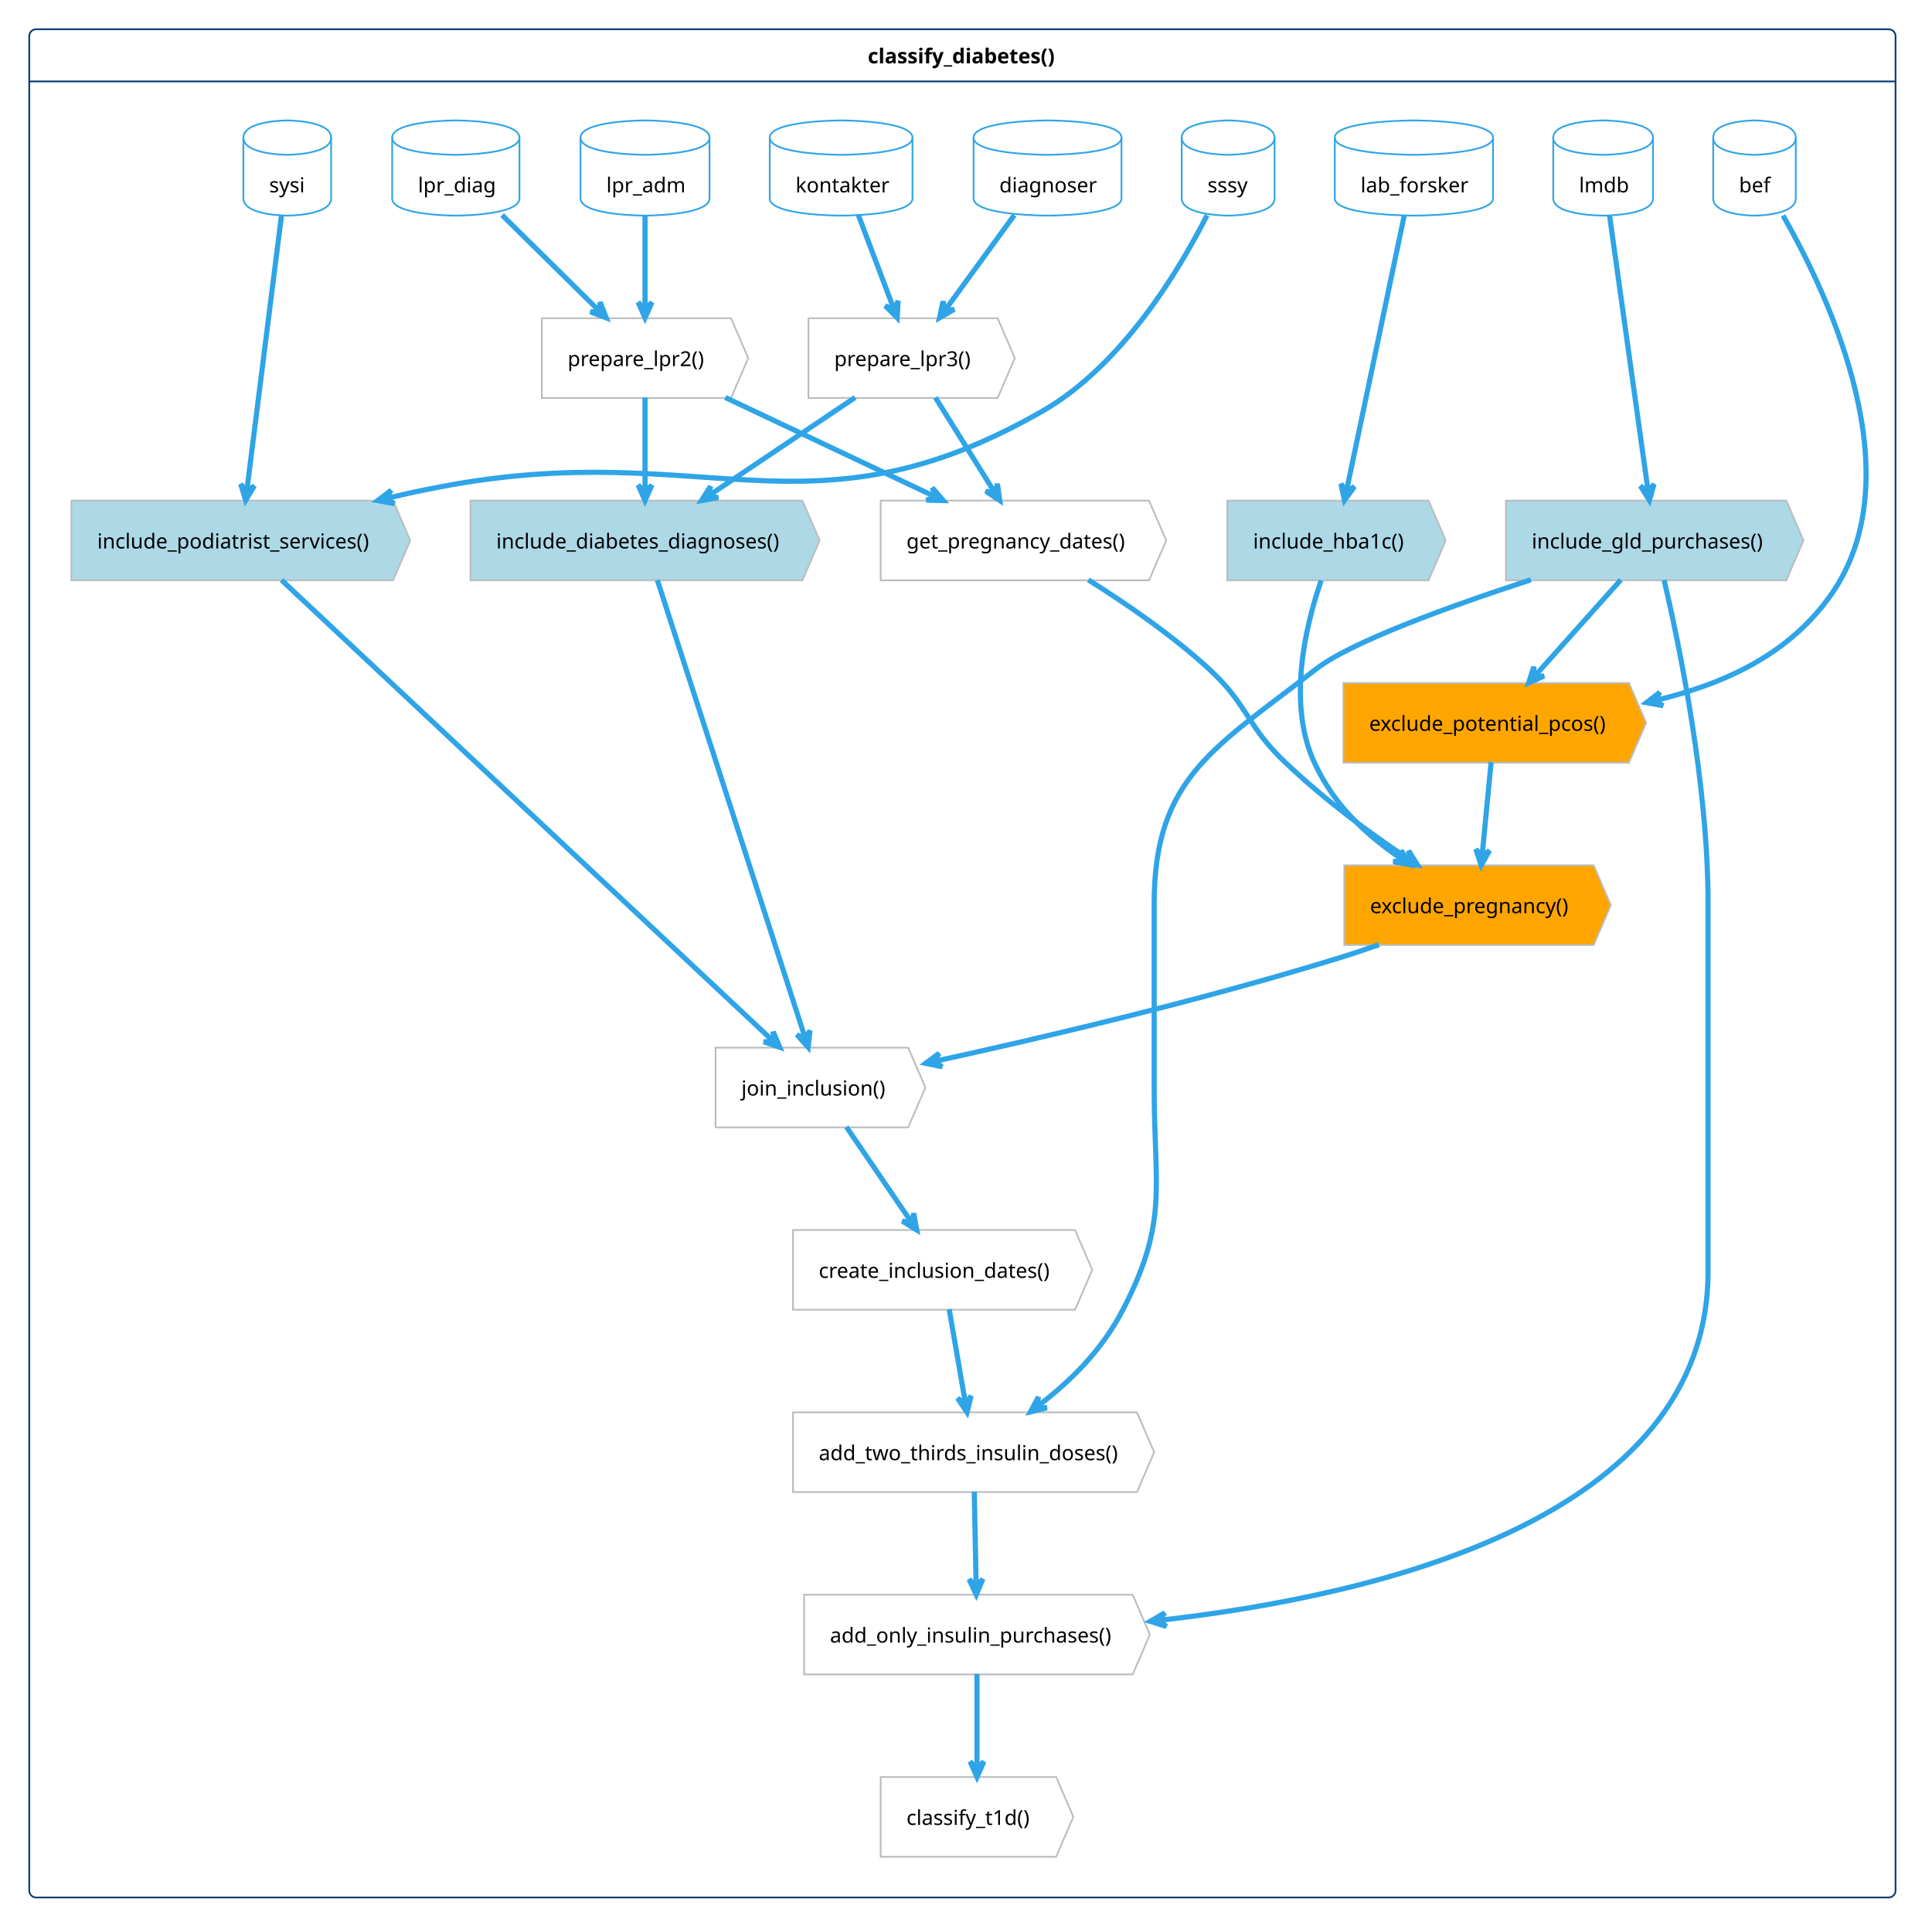
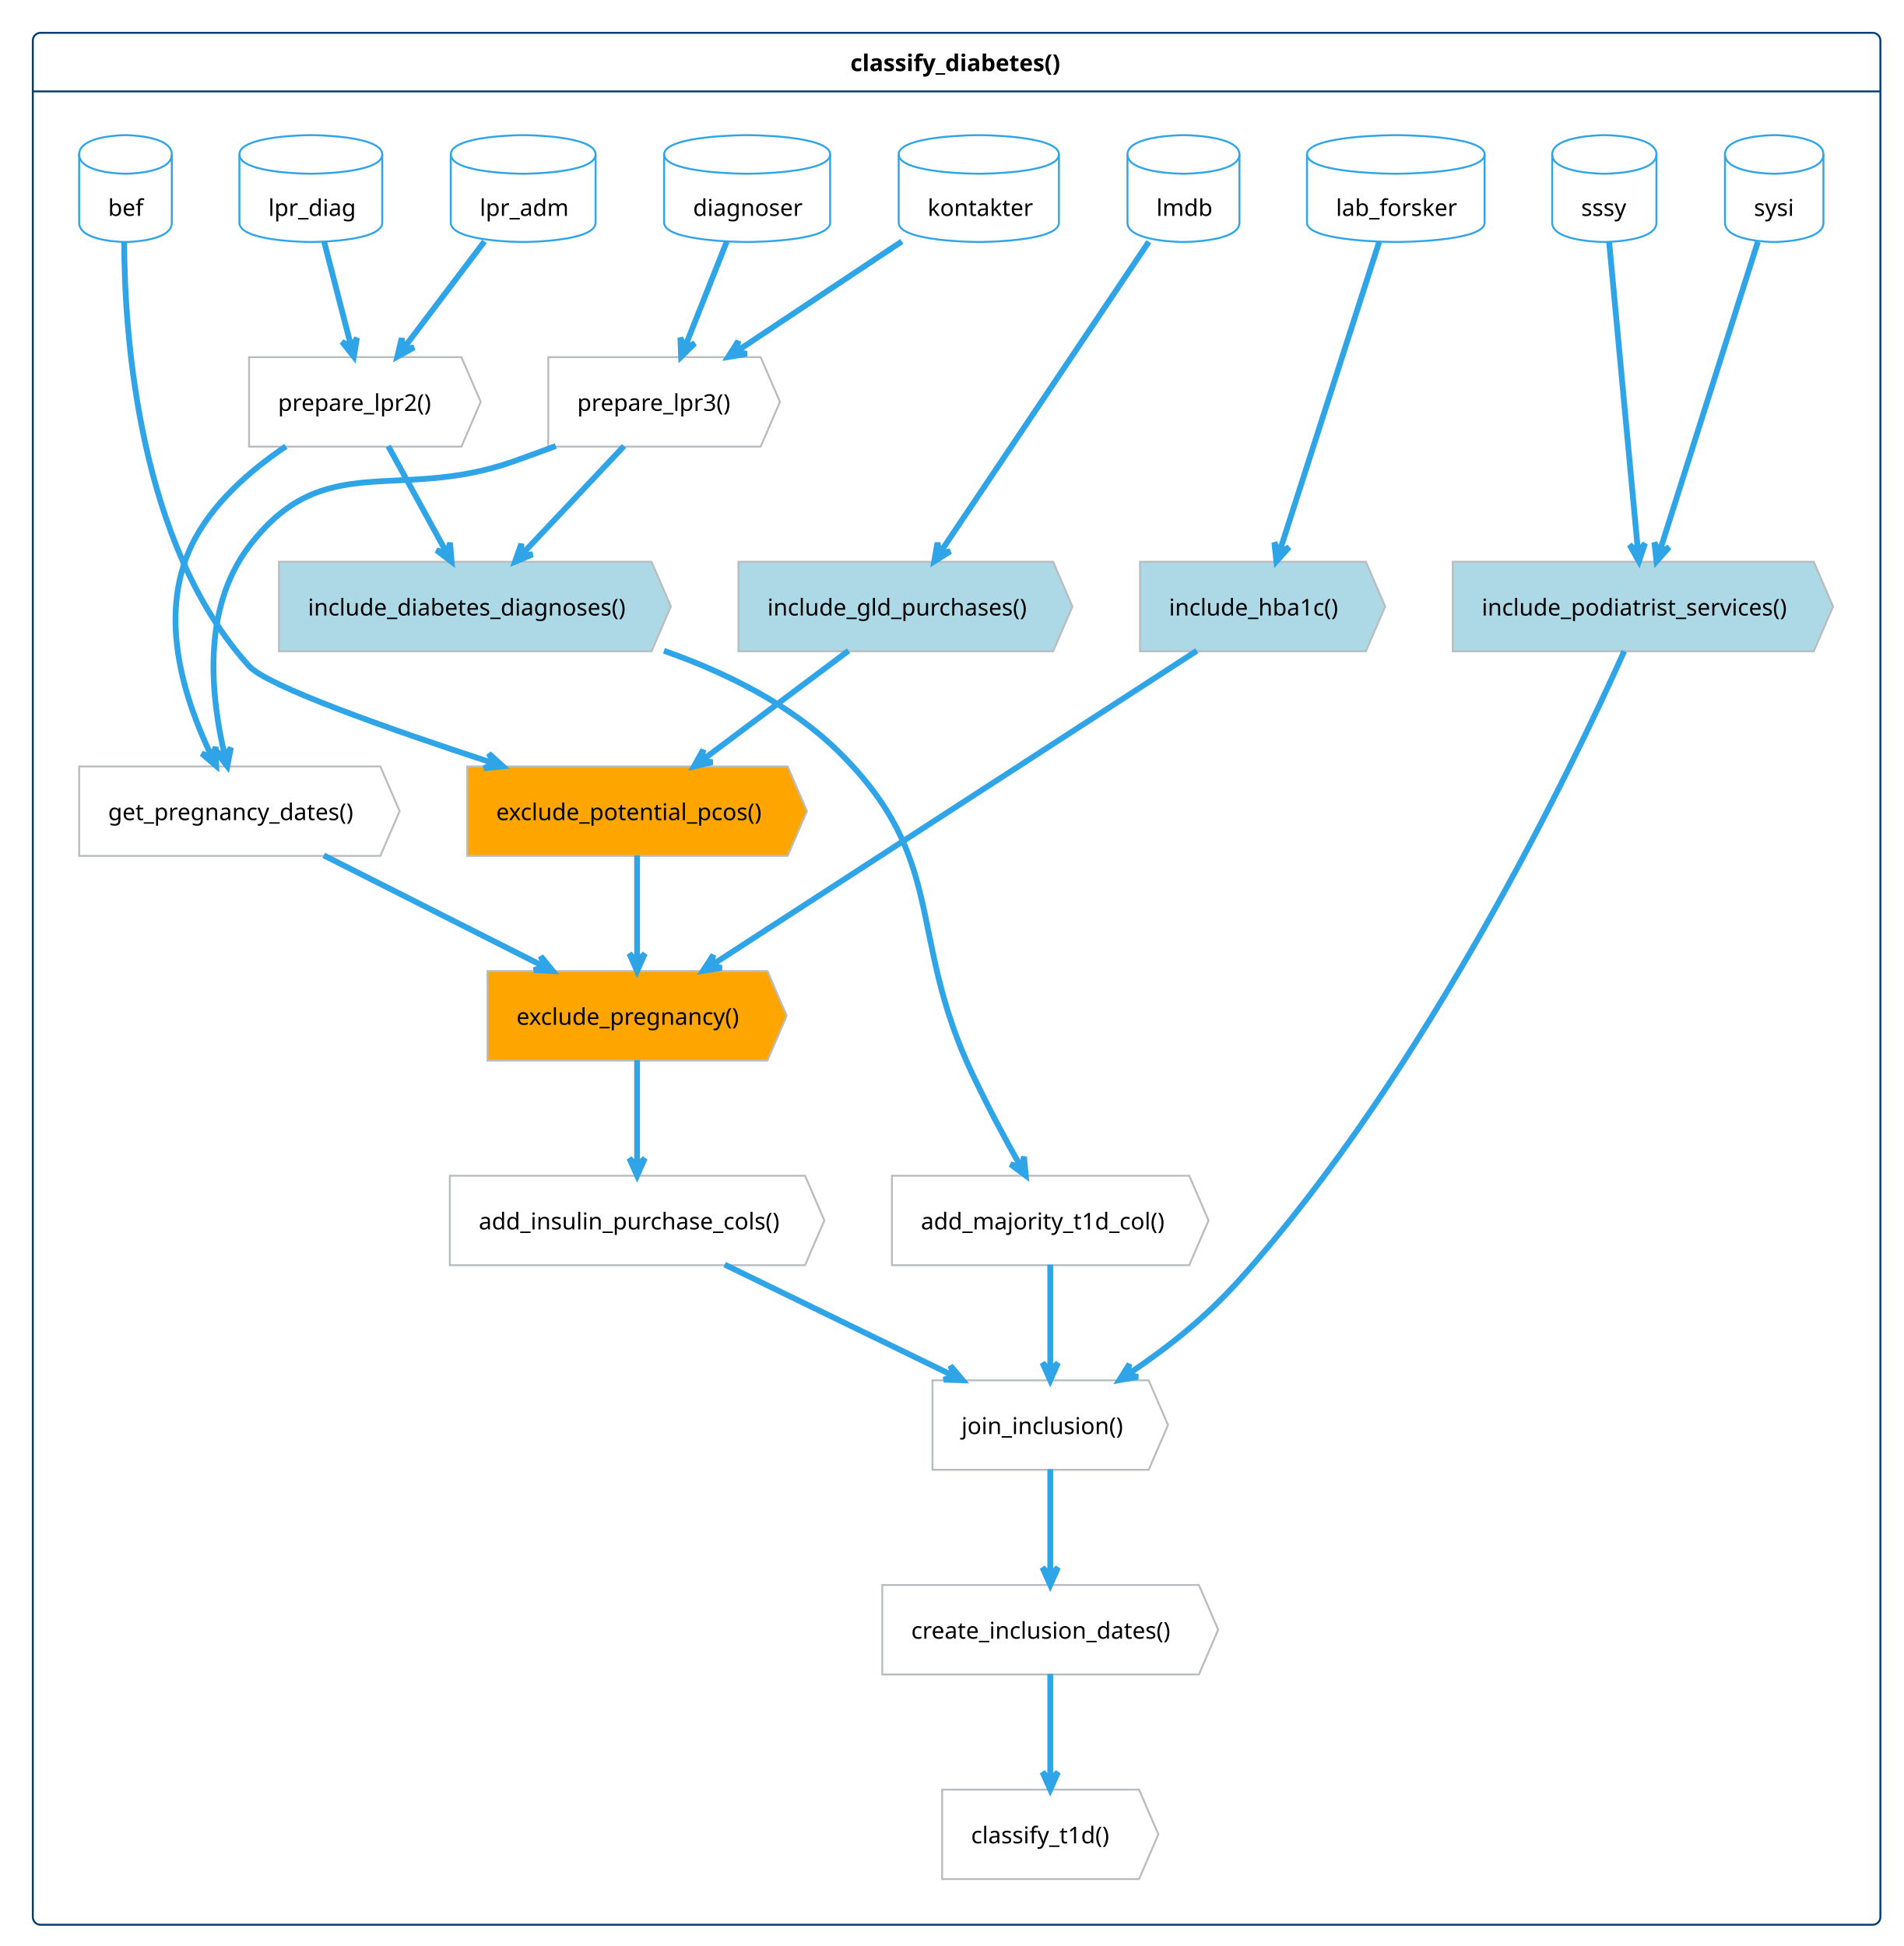
- <svg xmlns="http://www.w3.org/2000/svg" contentStyleType="text/css" height="1160.417px" preserveAspectRatio="none" style="width:1170px;height:1160px;" version="1.1" viewBox="0 0 1170 1160" width="1170.833px" zoomAndPan="magnify">
+ <svg xmlns="http://www.w3.org/2000/svg" contentStyleType="text/css" height="1050px" preserveAspectRatio="none" style="width:1027px;height:1050px;" version="1.1" viewBox="0 0 1027 1050" width="1027.083px" zoomAndPan="magnify">
  <defs />
  <g>
    <g id="cluster_cd">
-       <rect fill="none" height="1131.25" rx="4.167" ry="4.167" style="stroke:#033C73;stroke-width:1.042;" width="1130.208" x="17.708" y="17.708" />
-       <line style="stroke:#033C73;stroke-width:1.042;" x1="17.708" x2="1147.917" y1="49.317" y2="49.317" />
-       <text fill="#000000" font-family="Verdana" font-size="12.5" font-weight="bold" lengthAdjust="spacing" textLength="114.583" x="525.521" y="38.363">classify_diabetes()</text>
+       <rect fill="none" height="1020.833" rx="4.167" ry="4.167" style="stroke:#033C73;stroke-width:1.042;" width="996.875" x="17.708" y="17.708" />
+       <line style="stroke:#033C73;stroke-width:1.042;" x1="17.708" x2="1014.583" y1="49.317" y2="49.317" />
+       <text fill="#000000" font-family="Verdana" font-size="12.5" font-weight="bold" lengthAdjust="spacing" textLength="114.583" x="458.854" y="38.363">classify_diabetes()</text>
    </g>
    <g id="elem_sssy">
-       <path d="M715.625,83.333 C715.625,72.917 743.75,72.917 743.75,72.917 C743.75,72.917 771.875,72.917 771.875,83.333 L771.875,120.15 C771.875,130.567 743.75,130.567 743.75,130.567 C743.75,130.567 715.625,130.567 715.625,120.15 L715.625,83.333 " fill="none" style="stroke:#2FA4E7;stroke-width:1.042;" />
-       <path d="M715.625,83.333 C715.625,93.75 743.75,93.75 743.75,93.75 C743.75,93.75 771.875,93.75 771.875,83.333 " fill="none" style="stroke:#2FA4E7;stroke-width:1.042;" />
-       <text fill="#000000" font-family="Verdana" font-size="12.5" lengthAdjust="spacing" textLength="25" x="731.25" y="116.488">sssy</text>
+       <path d="M837.5,83.333 C837.5,72.917 865.625,72.917 865.625,72.917 C865.625,72.917 893.75,72.917 893.75,83.333 L893.75,120.15 C893.75,130.567 865.625,130.567 865.625,130.567 C865.625,130.567 837.5,130.567 837.5,120.15 L837.5,83.333 " fill="none" style="stroke:#2FA4E7;stroke-width:1.042;" />
+       <path d="M837.5,83.333 C837.5,93.75 865.625,93.75 865.625,93.75 C865.625,93.75 893.75,93.75 893.75,83.333 " fill="none" style="stroke:#2FA4E7;stroke-width:1.042;" />
+       <text fill="#000000" font-family="Verdana" font-size="12.5" lengthAdjust="spacing" textLength="25" x="853.125" y="116.488">sssy</text>
    </g>
    <g id="elem_sysi">
-       <path d="M147.396,83.333 C147.396,72.917 173.958,72.917 173.958,72.917 C173.958,72.917 200.521,72.917 200.521,83.333 L200.521,120.15 C200.521,130.567 173.958,130.567 173.958,130.567 C173.958,130.567 147.396,130.567 147.396,120.15 L147.396,83.333 " fill="none" style="stroke:#2FA4E7;stroke-width:1.042;" />
-       <path d="M147.396,83.333 C147.396,93.75 173.958,93.75 173.958,93.75 C173.958,93.75 200.521,93.75 200.521,83.333 " fill="none" style="stroke:#2FA4E7;stroke-width:1.042;" />
-       <text fill="#000000" font-family="Verdana" font-size="12.5" lengthAdjust="spacing" textLength="21.875" x="163.021" y="116.488">sysi</text>
+       <path d="M930.729,83.333 C930.729,72.917 957.292,72.917 957.292,72.917 C957.292,72.917 983.854,72.917 983.854,83.333 L983.854,120.15 C983.854,130.567 957.292,130.567 957.292,130.567 C957.292,130.567 930.729,130.567 930.729,120.15 L930.729,83.333 " fill="none" style="stroke:#2FA4E7;stroke-width:1.042;" />
+       <path d="M930.729,83.333 C930.729,93.75 957.292,93.75 957.292,93.75 C957.292,93.75 983.854,93.75 983.854,83.333 " fill="none" style="stroke:#2FA4E7;stroke-width:1.042;" />
+       <text fill="#000000" font-family="Verdana" font-size="12.5" lengthAdjust="spacing" textLength="21.875" x="946.354" y="116.488">sysi</text>
    </g>
    <g id="elem_lpr_diag">
-       <path d="M237.5,83.333 C237.5,72.917 276.042,72.917 276.042,72.917 C276.042,72.917 314.583,72.917 314.583,83.333 L314.583,120.15 C314.583,130.567 276.042,130.567 276.042,130.567 C276.042,130.567 237.5,130.567 237.5,120.15 L237.5,83.333 " fill="none" style="stroke:#2FA4E7;stroke-width:1.042;" />
-       <path d="M237.5,83.333 C237.5,93.75 276.042,93.75 276.042,93.75 C276.042,93.75 314.583,93.75 314.583,83.333 " fill="none" style="stroke:#2FA4E7;stroke-width:1.042;" />
-       <text fill="#000000" font-family="Verdana" font-size="12.5" lengthAdjust="spacing" textLength="45.833" x="253.125" y="116.488">lpr_diag</text>
+       <path d="M129.167,83.333 C129.167,72.917 167.708,72.917 167.708,72.917 C167.708,72.917 206.25,72.917 206.25,83.333 L206.25,120.15 C206.25,130.567 167.708,130.567 167.708,130.567 C167.708,130.567 129.167,130.567 129.167,120.15 L129.167,83.333 " fill="none" style="stroke:#2FA4E7;stroke-width:1.042;" />
+       <path d="M129.167,83.333 C129.167,93.75 167.708,93.75 167.708,93.75 C167.708,93.75 206.25,93.75 206.25,83.333 " fill="none" style="stroke:#2FA4E7;stroke-width:1.042;" />
+       <text fill="#000000" font-family="Verdana" font-size="12.5" lengthAdjust="spacing" textLength="45.833" x="144.792" y="116.488">lpr_diag</text>
    </g>
    <g id="elem_lpr_adm">
-       <path d="M351.562,83.333 C351.562,72.917 390.625,72.917 390.625,72.917 C390.625,72.917 429.688,72.917 429.688,83.333 L429.688,120.15 C429.688,130.567 390.625,130.567 390.625,130.567 C390.625,130.567 351.562,130.567 351.562,120.15 L351.562,83.333 " fill="none" style="stroke:#2FA4E7;stroke-width:1.042;" />
-       <path d="M351.562,83.333 C351.562,93.75 390.625,93.75 390.625,93.75 C390.625,93.75 429.688,93.75 429.688,83.333 " fill="none" style="stroke:#2FA4E7;stroke-width:1.042;" />
-       <text fill="#000000" font-family="Verdana" font-size="12.5" lengthAdjust="spacing" textLength="46.875" x="367.188" y="116.488">lpr_adm</text>
+       <path d="M243.229,83.333 C243.229,72.917 282.292,72.917 282.292,72.917 C282.292,72.917 321.354,72.917 321.354,83.333 L321.354,120.15 C321.354,130.567 282.292,130.567 282.292,130.567 C282.292,130.567 243.229,130.567 243.229,120.15 L243.229,83.333 " fill="none" style="stroke:#2FA4E7;stroke-width:1.042;" />
+       <path d="M243.229,83.333 C243.229,93.75 282.292,93.75 282.292,93.75 C282.292,93.75 321.354,93.75 321.354,83.333 " fill="none" style="stroke:#2FA4E7;stroke-width:1.042;" />
+       <text fill="#000000" font-family="Verdana" font-size="12.5" lengthAdjust="spacing" textLength="46.875" x="258.854" y="116.488">lpr_adm</text>
    </g>
    <g id="elem_lmdb">
-       <path d="M940.625,83.333 C940.625,72.917 970.833,72.917 970.833,72.917 C970.833,72.917 1001.042,72.917 1001.042,83.333 L1001.042,120.15 C1001.042,130.567 970.833,130.567 970.833,130.567 C970.833,130.567 940.625,130.567 940.625,120.15 L940.625,83.333 " fill="none" style="stroke:#2FA4E7;stroke-width:1.042;" />
-       <path d="M940.625,83.333 C940.625,93.75 970.833,93.75 970.833,93.75 C970.833,93.75 1001.042,93.75 1001.042,83.333 " fill="none" style="stroke:#2FA4E7;stroke-width:1.042;" />
-       <text fill="#000000" font-family="Verdana" font-size="12.5" lengthAdjust="spacing" textLength="29.167" x="956.25" y="116.488">lmdb</text>
+       <path d="M608.333,83.333 C608.333,72.917 638.542,72.917 638.542,72.917 C638.542,72.917 668.75,72.917 668.75,83.333 L668.75,120.15 C668.75,130.567 638.542,130.567 638.542,130.567 C638.542,130.567 608.333,130.567 608.333,120.15 L608.333,83.333 " fill="none" style="stroke:#2FA4E7;stroke-width:1.042;" />
+       <path d="M608.333,83.333 C608.333,93.75 638.542,93.75 638.542,93.75 C638.542,93.75 668.75,93.75 668.75,83.333 " fill="none" style="stroke:#2FA4E7;stroke-width:1.042;" />
+       <text fill="#000000" font-family="Verdana" font-size="12.5" lengthAdjust="spacing" textLength="29.167" x="623.958" y="116.488">lmdb</text>
    </g>
    <g id="elem_lab_forsker">
-       <path d="M808.333,83.333 C808.333,72.917 856.25,72.917 856.25,72.917 C856.25,72.917 904.167,72.917 904.167,83.333 L904.167,120.15 C904.167,130.567 856.25,130.567 856.25,130.567 C856.25,130.567 808.333,130.567 808.333,120.15 L808.333,83.333 " fill="none" style="stroke:#2FA4E7;stroke-width:1.042;" />
-       <path d="M808.333,83.333 C808.333,93.75 856.25,93.75 856.25,93.75 C856.25,93.75 904.167,93.75 904.167,83.333 " fill="none" style="stroke:#2FA4E7;stroke-width:1.042;" />
-       <text fill="#000000" font-family="Verdana" font-size="12.5" lengthAdjust="spacing" textLength="64.583" x="823.958" y="116.488">lab_forsker</text>
+       <path d="M705.208,83.333 C705.208,72.917 753.125,72.917 753.125,72.917 C753.125,72.917 801.042,72.917 801.042,83.333 L801.042,120.15 C801.042,130.567 753.125,130.567 753.125,130.567 C753.125,130.567 705.208,130.567 705.208,120.15 L705.208,83.333 " fill="none" style="stroke:#2FA4E7;stroke-width:1.042;" />
+       <path d="M705.208,83.333 C705.208,93.75 753.125,93.75 753.125,93.75 C753.125,93.75 801.042,93.75 801.042,83.333 " fill="none" style="stroke:#2FA4E7;stroke-width:1.042;" />
+       <text fill="#000000" font-family="Verdana" font-size="12.5" lengthAdjust="spacing" textLength="64.583" x="720.833" y="116.488">lab_forsker</text>
    </g>
    <g id="elem_kontakter">
-       <path d="M466.146,83.333 C466.146,72.917 509.375,72.917 509.375,72.917 C509.375,72.917 552.604,72.917 552.604,83.333 L552.604,120.15 C552.604,130.567 509.375,130.567 509.375,130.567 C509.375,130.567 466.146,130.567 466.146,120.15 L466.146,83.333 " fill="none" style="stroke:#2FA4E7;stroke-width:1.042;" />
-       <path d="M466.146,83.333 C466.146,93.75 509.375,93.75 509.375,93.75 C509.375,93.75 552.604,93.75 552.604,83.333 " fill="none" style="stroke:#2FA4E7;stroke-width:1.042;" />
-       <text fill="#000000" font-family="Verdana" font-size="12.5" lengthAdjust="spacing" textLength="55.208" x="481.771" y="116.488">kontakter</text>
+       <path d="M484.896,83.333 C484.896,72.917 528.125,72.917 528.125,72.917 C528.125,72.917 571.354,72.917 571.354,83.333 L571.354,120.15 C571.354,130.567 528.125,130.567 528.125,130.567 C528.125,130.567 484.896,130.567 484.896,120.15 L484.896,83.333 " fill="none" style="stroke:#2FA4E7;stroke-width:1.042;" />
+       <path d="M484.896,83.333 C484.896,93.75 528.125,93.75 528.125,93.75 C528.125,93.75 571.354,93.75 571.354,83.333 " fill="none" style="stroke:#2FA4E7;stroke-width:1.042;" />
+       <text fill="#000000" font-family="Verdana" font-size="12.5" lengthAdjust="spacing" textLength="55.208" x="500.521" y="116.488">kontakter</text>
    </g>
    <g id="elem_diagnoser">
-       <path d="M589.583,83.333 C589.583,72.917 634.375,72.917 634.375,72.917 C634.375,72.917 679.167,72.917 679.167,83.333 L679.167,120.15 C679.167,130.567 634.375,130.567 634.375,130.567 C634.375,130.567 589.583,130.567 589.583,120.15 L589.583,83.333 " fill="none" style="stroke:#2FA4E7;stroke-width:1.042;" />
-       <path d="M589.583,83.333 C589.583,93.75 634.375,93.75 634.375,93.75 C634.375,93.75 679.167,93.75 679.167,83.333 " fill="none" style="stroke:#2FA4E7;stroke-width:1.042;" />
-       <text fill="#000000" font-family="Verdana" font-size="12.5" lengthAdjust="spacing" textLength="58.333" x="605.208" y="116.488">diagnoser</text>
+       <path d="M358.333,83.333 C358.333,72.917 403.125,72.917 403.125,72.917 C403.125,72.917 447.917,72.917 447.917,83.333 L447.917,120.15 C447.917,130.567 403.125,130.567 403.125,130.567 C403.125,130.567 358.333,130.567 358.333,120.15 L358.333,83.333 " fill="none" style="stroke:#2FA4E7;stroke-width:1.042;" />
+       <path d="M358.333,83.333 C358.333,93.75 403.125,93.75 403.125,93.75 C403.125,93.75 447.917,93.75 447.917,83.333 " fill="none" style="stroke:#2FA4E7;stroke-width:1.042;" />
+       <text fill="#000000" font-family="Verdana" font-size="12.5" lengthAdjust="spacing" textLength="58.333" x="373.958" y="116.488">diagnoser</text>
    </g>
    <g id="elem_bef">
-       <path d="M1037.5,83.333 C1037.5,72.917 1062.5,72.917 1062.5,72.917 C1062.5,72.917 1087.5,72.917 1087.5,83.333 L1087.5,120.15 C1087.5,130.567 1062.5,130.567 1062.5,130.567 C1062.5,130.567 1037.5,130.567 1037.5,120.15 L1037.5,83.333 " fill="none" style="stroke:#2FA4E7;stroke-width:1.042;" />
-       <path d="M1037.5,83.333 C1037.5,93.75 1062.5,93.75 1062.5,93.75 C1062.5,93.75 1087.5,93.75 1087.5,83.333 " fill="none" style="stroke:#2FA4E7;stroke-width:1.042;" />
-       <text fill="#000000" font-family="Verdana" font-size="12.5" lengthAdjust="spacing" textLength="18.75" x="1053.125" y="116.488">bef</text>
+       <path d="M42.708,83.333 C42.708,72.917 67.708,72.917 67.708,72.917 C67.708,72.917 92.708,72.917 92.708,83.333 L92.708,120.15 C92.708,130.567 67.708,130.567 67.708,130.567 C67.708,130.567 42.708,130.567 42.708,120.15 L42.708,83.333 " fill="none" style="stroke:#2FA4E7;stroke-width:1.042;" />
+       <path d="M42.708,83.333 C42.708,93.75 67.708,93.75 67.708,93.75 C67.708,93.75 92.708,93.75 92.708,83.333 " fill="none" style="stroke:#2FA4E7;stroke-width:1.042;" />
+       <text fill="#000000" font-family="Verdana" font-size="12.5" lengthAdjust="spacing" textLength="18.75" x="58.333" y="116.488">bef</text>
    </g>
    <g id="elem_lpr2">
-       <polygon fill="none" points="328.125,192.708,442.708,192.708,453.125,216.846,442.708,240.983,328.125,240.983" style="stroke:#BABDBF;stroke-width:1.042;" />
-       <text fill="#000000" font-family="Verdana" font-size="12.5" lengthAdjust="spacing" textLength="83.333" x="343.75" y="221.696">prepare_lpr2()</text>
+       <polygon fill="none" points="134.375,192.708,248.958,192.708,259.375,216.846,248.958,240.983,134.375,240.983" style="stroke:#BABDBF;stroke-width:1.042;" />
+       <text fill="#000000" font-family="Verdana" font-size="12.5" lengthAdjust="spacing" textLength="83.333" x="150" y="221.696">prepare_lpr2()</text>
    </g>
    <g id="elem_lpr3">
-       <polygon fill="none" points="489.583,192.708,604.167,192.708,614.583,216.846,604.167,240.983,489.583,240.983" style="stroke:#BABDBF;stroke-width:1.042;" />
-       <text fill="#000000" font-family="Verdana" font-size="12.5" lengthAdjust="spacing" textLength="83.333" x="505.208" y="221.696">prepare_lpr3()</text>
+       <polygon fill="none" points="295.833,192.708,410.417,192.708,420.833,216.846,410.417,240.983,295.833,240.983" style="stroke:#BABDBF;stroke-width:1.042;" />
+       <text fill="#000000" font-family="Verdana" font-size="12.5" lengthAdjust="spacing" textLength="83.333" x="311.458" y="221.696">prepare_lpr3()</text>
    </g>
    <g id="elem_ex_pregnancy">
-       <polygon fill="#FFA500" points="814.062,523.958,965.104,523.958,975.521,548.096,965.104,572.234,814.062,572.234" style="stroke:#BABDBF;stroke-width:1.042;" />
-       <text fill="#000000" font-family="Verdana" font-size="12.5" lengthAdjust="spacing" textLength="119.792" x="829.688" y="552.946">exclude_pregnancy()</text>
+       <polygon fill="#FFA500" points="263.021,523.958,414.062,523.958,424.479,548.096,414.062,572.234,263.021,572.234" style="stroke:#BABDBF;stroke-width:1.042;" />
+       <text fill="#000000" font-family="Verdana" font-size="12.5" lengthAdjust="spacing" textLength="119.792" x="278.646" y="552.946">exclude_pregnancy()</text>
    </g>
    <g id="elem_ex_pcos">
-       <polygon fill="#FFA500" points="813.542,413.542,986.458,413.542,996.875,437.679,986.458,461.817,813.542,461.817" style="stroke:#BABDBF;stroke-width:1.042;" />
-       <text fill="#000000" font-family="Verdana" font-size="12.5" lengthAdjust="spacing" textLength="141.667" x="829.167" y="442.529">exclude_potential_pcos()</text>
+       <polygon fill="#FFA500" points="252.083,413.542,425,413.542,435.417,437.679,425,461.817,252.083,461.817" style="stroke:#BABDBF;stroke-width:1.042;" />
+       <text fill="#000000" font-family="Verdana" font-size="12.5" lengthAdjust="spacing" textLength="141.667" x="267.708" y="442.529">exclude_potential_pcos()</text>
+     </g>
+     <g id="elem_pregnancy">
+       <polygon fill="none" points="42.708,413.542,205.208,413.542,215.625,437.679,205.208,461.817,42.708,461.817" style="stroke:#BABDBF;stroke-width:1.042;" />
+       <text fill="#000000" font-family="Verdana" font-size="12.5" lengthAdjust="spacing" textLength="131.25" x="58.333" y="442.529">get_pregnancy_dates()</text>
    </g>
    <g id="elem_in_diagnoses">
-       <polygon fill="#ADD8E6" points="284.896,303.125,485.938,303.125,496.354,327.263,485.938,351.4,284.896,351.4" style="stroke:#BABDBF;stroke-width:1.042;" />
-       <text fill="#000000" font-family="Verdana" font-size="12.5" lengthAdjust="spacing" textLength="169.792" x="300.521" y="332.113">include_diabetes_diagnoses()</text>
+       <polygon fill="#ADD8E6" points="150.521,303.125,351.562,303.125,361.979,327.263,351.562,351.4,150.521,351.4" style="stroke:#BABDBF;stroke-width:1.042;" />
+       <text fill="#000000" font-family="Verdana" font-size="12.5" lengthAdjust="spacing" textLength="169.792" x="166.146" y="332.113">include_diabetes_diagnoses()</text>
    </g>
    <g id="elem_in_hba1c">
-       <polygon fill="#ADD8E6" points="743.229,303.125,865.104,303.125,875.521,327.263,865.104,351.4,743.229,351.4" style="stroke:#BABDBF;stroke-width:1.042;" />
-       <text fill="#000000" font-family="Verdana" font-size="12.5" lengthAdjust="spacing" textLength="90.625" x="758.854" y="332.113">include_hba1c()</text>
+       <polygon fill="#ADD8E6" points="615.104,303.125,736.979,303.125,747.396,327.263,736.979,351.4,615.104,351.4" style="stroke:#BABDBF;stroke-width:1.042;" />
+       <text fill="#000000" font-family="Verdana" font-size="12.5" lengthAdjust="spacing" textLength="90.625" x="630.729" y="332.113">include_hba1c()</text>
    </g>
    <g id="elem_in_podiatrist">
-       <polygon fill="#ADD8E6" points="43.229,303.125,238.021,303.125,248.438,327.263,238.021,351.4,43.229,351.4" style="stroke:#BABDBF;stroke-width:1.042;" />
-       <text fill="#000000" font-family="Verdana" font-size="12.5" lengthAdjust="spacing" textLength="163.542" x="58.854" y="332.113">include_podiatrist_services()</text>
+       <polygon fill="#ADD8E6" points="783.854,303.125,978.646,303.125,989.062,327.263,978.646,351.4,783.854,351.4" style="stroke:#BABDBF;stroke-width:1.042;" />
+       <text fill="#000000" font-family="Verdana" font-size="12.5" lengthAdjust="spacing" textLength="163.542" x="799.479" y="332.113">include_podiatrist_services()</text>
    </g>
    <g id="elem_in_gld">
-       <polygon fill="#ADD8E6" points="911.979,303.125,1081.771,303.125,1092.188,327.263,1081.771,351.4,911.979,351.4" style="stroke:#BABDBF;stroke-width:1.042;" />
-       <text fill="#000000" font-family="Verdana" font-size="12.5" lengthAdjust="spacing" textLength="138.542" x="927.604" y="332.113">include_gld_purchases()</text>
-     </g>
-     <g id="elem_pregnancy">
-       <polygon fill="none" points="533.333,303.125,695.833,303.125,706.25,327.263,695.833,351.4,533.333,351.4" style="stroke:#BABDBF;stroke-width:1.042;" />
-       <text fill="#000000" font-family="Verdana" font-size="12.5" lengthAdjust="spacing" textLength="131.25" x="548.958" y="332.113">get_pregnancy_dates()</text>
+       <polygon fill="#ADD8E6" points="398.438,303.125,568.229,303.125,578.646,327.263,568.229,351.4,398.438,351.4" style="stroke:#BABDBF;stroke-width:1.042;" />
+       <text fill="#000000" font-family="Verdana" font-size="12.5" lengthAdjust="spacing" textLength="138.542" x="414.062" y="332.113">include_gld_purchases()</text>
+     </g>
+     <g id="elem_add_ins">
+       <polygon fill="none" points="242.708,634.375,434.375,634.375,444.792,658.513,434.375,682.65,242.708,682.65" style="stroke:#BABDBF;stroke-width:1.042;" />
+       <text fill="#000000" font-family="Verdana" font-size="12.5" lengthAdjust="spacing" textLength="160.417" x="258.333" y="663.363">add_insulin_purchase_cols()</text>
+     </g>
+     <g id="elem_add_majority_t1d">
+       <polygon fill="none" points="481.25,634.375,641.667,634.375,652.083,658.513,641.667,682.65,481.25,682.65" style="stroke:#BABDBF;stroke-width:1.042;" />
+       <text fill="#000000" font-family="Verdana" font-size="12.5" lengthAdjust="spacing" textLength="129.167" x="496.875" y="663.363">add_majority_t1d_col()</text>
    </g>
    <g id="elem_join_inclusion">
-       <polygon fill="none" points="433.333,634.375,550,634.375,560.417,658.513,550,682.65,433.333,682.65" style="stroke:#BABDBF;stroke-width:1.042;" />
-       <text fill="#000000" font-family="Verdana" font-size="12.5" lengthAdjust="spacing" textLength="85.417" x="448.958" y="663.363">join_inclusion()</text>
+       <polygon fill="none" points="503.125,744.792,619.792,744.792,630.208,768.929,619.792,793.067,503.125,793.067" style="stroke:#BABDBF;stroke-width:1.042;" />
+       <text fill="#000000" font-family="Verdana" font-size="12.5" lengthAdjust="spacing" textLength="85.417" x="518.75" y="773.779">join_inclusion()</text>
    </g>
    <g id="elem_inclusion_date">
-       <polygon fill="none" points="480.208,744.792,651.042,744.792,661.458,768.929,651.042,793.067,480.208,793.067" style="stroke:#BABDBF;stroke-width:1.042;" />
-       <text fill="#000000" font-family="Verdana" font-size="12.5" lengthAdjust="spacing" textLength="139.583" x="495.833" y="773.779">create_inclusion_dates()</text>
-     </g>
-     <g id="elem_add_two_thirds_insulin_doses">
-       <polygon fill="none" points="480.208,855.208,688.542,855.208,698.958,879.346,688.542,903.484,480.208,903.484" style="stroke:#BABDBF;stroke-width:1.042;" />
-       <text fill="#000000" font-family="Verdana" font-size="12.5" lengthAdjust="spacing" textLength="177.083" x="495.833" y="884.196">add_two_thirds_insulin_doses()</text>
-     </g>
-     <g id="elem_add_only_insulin_purchases">
-       <polygon fill="none" points="486.979,965.625,685.938,965.625,696.354,989.763,685.938,1013.9,486.979,1013.9" style="stroke:#BABDBF;stroke-width:1.042;" />
-       <text fill="#000000" font-family="Verdana" font-size="12.5" lengthAdjust="spacing" textLength="167.708" x="502.604" y="994.613">add_only_insulin_purchases()</text>
+       <polygon fill="none" points="476.042,855.208,646.875,855.208,657.292,879.346,646.875,903.484,476.042,903.484" style="stroke:#BABDBF;stroke-width:1.042;" />
+       <text fill="#000000" font-family="Verdana" font-size="12.5" lengthAdjust="spacing" textLength="139.583" x="491.667" y="884.196">create_inclusion_dates()</text>
    </g>
    <g id="elem_classify_t1d">
-       <polygon fill="none" points="533.333,1076.042,639.583,1076.042,650,1100.179,639.583,1124.317,533.333,1124.317" style="stroke:#BABDBF;stroke-width:1.042;" />
-       <text fill="#000000" font-family="Verdana" font-size="12.5" lengthAdjust="spacing" textLength="75" x="548.958" y="1105.029">classify_t1d()</text>
+       <polygon fill="none" points="508.333,965.625,614.583,965.625,625,989.763,614.583,1013.9,508.333,1013.9" style="stroke:#BABDBF;stroke-width:1.042;" />
+       <text fill="#000000" font-family="Verdana" font-size="12.5" lengthAdjust="spacing" textLength="75" x="523.958" y="994.613">classify_t1d()</text>
    </g>
    <g id="link_lpr_diag_lpr2">
-       <path d="M304.073,130.25 C323.417,149.333 344.404,170.028 362.686,188.059 " fill="none" id="lpr_diag-to-lpr2" style="stroke:#2FA4E7;stroke-width:3.125;" />
-       <polygon fill="#2FA4E7" points="367.135,192.448,363.387,182.898,363.427,188.791,357.535,188.831,367.135,192.448" style="stroke:#2FA4E7;stroke-width:3.125;" />
+       <path d="M174.844,130.25 C179.771,149.333 184.677,168.365 189.333,186.396 " fill="none" id="lpr_diag-to-lpr2" style="stroke:#2FA4E7;stroke-width:3.125;" />
+       <polygon fill="#2FA4E7" points="190.896,192.448,192.586,182.329,189.594,187.405,184.518,184.412,190.896,192.448" style="stroke:#2FA4E7;stroke-width:3.125;" />
    </g>
    <g id="link_lpr_adm_lpr2">
-       <path d="M390.625,130.25 C390.625,149.333 390.625,168.167 390.625,186.198 " fill="none" id="lpr_adm-to-lpr2" style="stroke:#2FA4E7;stroke-width:3.125;" />
-       <polygon fill="#2FA4E7" points="390.625,192.448,394.792,183.073,390.625,187.24,386.458,183.073,390.625,192.448" style="stroke:#2FA4E7;stroke-width:3.125;" />
+       <path d="M261.396,130.25 C246.979,149.333 231.791,169.432 218.155,187.463 " fill="none" id="lpr_adm-to-lpr2" style="stroke:#2FA4E7;stroke-width:3.125;" />
+       <polygon fill="#2FA4E7" points="214.385,192.448,223.363,187.483,217.527,188.294,216.717,182.457,214.385,192.448" style="stroke:#2FA4E7;stroke-width:3.125;" />
    </g>
    <g id="link_kontakter_lpr3">
-       <path d="M519.823,130.25 C527.031,149.333 534.302,168.57 541.114,186.601 " fill="none" id="kontakter-to-lpr3" style="stroke:#2FA4E7;stroke-width:3.125;" />
-       <polygon fill="#2FA4E7" points="543.323,192.448,543.907,182.205,541.482,187.576,536.112,185.151,543.323,192.448" style="stroke:#2FA4E7;stroke-width:3.125;" />
+       <path d="M486.594,130.25 C457.823,149.396 425.183,171.131 398.068,189.173 " fill="none" id="kontakter-to-lpr3" style="stroke:#2FA4E7;stroke-width:3.125;" />
+       <polygon fill="#2FA4E7" points="392.865,192.635,402.978,190.911,397.201,189.75,398.361,183.973,392.865,192.635" style="stroke:#2FA4E7;stroke-width:3.125;" />
    </g>
    <g id="link_diagnoser_lpr3">
-       <path d="M614.24,130.25 C600.354,149.333 585.761,169.364 572.636,187.395 " fill="none" id="diagnoser-to-lpr3" style="stroke:#2FA4E7;stroke-width:3.125;" />
-       <polygon fill="#2FA4E7" points="568.958,192.448,577.844,187.32,572.024,188.237,571.107,182.416,568.958,192.448" style="stroke:#2FA4E7;stroke-width:3.125;" />
+       <path d="M392.167,130.25 C384.604,149.333 376.969,168.606 369.824,186.638 " fill="none" id="diagnoser-to-lpr3" style="stroke:#2FA4E7;stroke-width:3.125;" />
+       <polygon fill="#2FA4E7" points="367.521,192.448,374.848,185.268,369.44,187.606,367.101,182.197,367.521,192.448" style="stroke:#2FA4E7;stroke-width:3.125;" />
    </g>
    <g id="link_sssy_in_podiatrist">
-       <path d="M730.958,130.385 C713.625,164.583 679.219,221.479 631.25,248.958 C489.542,330.146 427.073,264.094 266.667,294.792 C254.323,297.156 247.45,298.582 234.793,301.645 " fill="none" id="sssy-to-in_podiatrist" style="stroke:#2FA4E7;stroke-width:3.125;" />
-       <polygon fill="#2FA4E7" points="228.719,303.115,238.811,304.959,233.781,301.89,236.851,296.86,228.719,303.115" style="stroke:#2FA4E7;stroke-width:3.125;" />
+       <path d="M868.219,130.448 C872.375,175.021 879.868,255.339 883.722,296.714 " fill="none" id="sssy-to-in_podiatrist" style="stroke:#2FA4E7;stroke-width:3.125;" />
+       <polygon fill="#2FA4E7" points="884.302,302.938,887.581,293.216,883.819,297.752,879.284,293.989,884.302,302.938" style="stroke:#2FA4E7;stroke-width:3.125;" />
    </g>
    <g id="link_sysi_in_podiatrist">
-       <path d="M170.458,130.448 C164.844,175.021 154.728,255.361 149.52,296.736 " fill="none" id="sysi-to-in_podiatrist" style="stroke:#2FA4E7;stroke-width:3.125;" />
-       <polygon fill="#2FA4E7" points="148.74,302.938,154.044,294.156,149.39,297.77,145.776,293.115,148.74,302.938" style="stroke:#2FA4E7;stroke-width:3.125;" />
+       <path d="M948.469,130.448 C934.333,175.021 908.784,255.605 895.67,296.98 " fill="none" id="sysi-to-in_podiatrist" style="stroke:#2FA4E7;stroke-width:3.125;" />
+       <polygon fill="#2FA4E7" points="893.781,302.938,900.586,295.26,895.355,297.973,892.642,292.742,893.781,302.938" style="stroke:#2FA4E7;stroke-width:3.125;" />
    </g>
    <g id="link_in_podiatrist_join_inclusion">
-       <path d="M170.521,351.271 C234.969,411.708 403.232,569.486 467.659,629.892 " fill="none" id="in_podiatrist-to-join_inclusion" style="stroke:#2FA4E7;stroke-width:3.125;" />
-       <polygon fill="#2FA4E7" points="472.219,634.167,468.23,624.715,468.419,630.604,462.53,630.794,472.219,634.167" style="stroke:#2FA4E7;stroke-width:3.125;" />
+       <path d="M876.365,351.344 C849.219,411.979 769.875,578.177 668.75,690.625 C649.885,711.594 629.795,727.232 609.118,741.191 " fill="none" id="in_podiatrist-to-join_inclusion" style="stroke:#2FA4E7;stroke-width:3.125;" />
+       <polygon fill="#2FA4E7" points="603.938,744.688,614.039,742.895,608.254,741.773,609.376,735.989,603.938,744.688" style="stroke:#2FA4E7;stroke-width:3.125;" />
    </g>
    <g id="link_lab_forsker_in_hba1c">
-       <path d="M850.406,130.448 C841.062,175.021 824.191,255.446 815.503,296.821 " fill="none" id="lab_forsker-to-in_hba1c" style="stroke:#2FA4E7;stroke-width:3.125;" />
-       <polygon fill="#2FA4E7" points="814.219,302.938,820.223,294.619,815.289,297.84,812.067,292.906,814.219,302.938" style="stroke:#2FA4E7;stroke-width:3.125;" />
+       <path d="M744.167,130.448 C729.833,175.021 703.903,255.612 690.6,296.987 " fill="none" id="lab_forsker-to-in_hba1c" style="stroke:#2FA4E7;stroke-width:3.125;" />
+       <polygon fill="#2FA4E7" points="688.688,302.938,695.524,295.288,690.282,297.979,687.59,292.737,688.688,302.938" style="stroke:#2FA4E7;stroke-width:3.125;" />
    </g>
    <g id="link_in_hba1c_ex_pregnancy">
-       <path d="M800.073,351.469 C790.604,379.052 779.469,425.708 795.833,461.458 C807.833,487.667 827.118,505.374 848.712,520.103 " fill="none" id="in_hba1c-to-ex_pregnancy" style="stroke:#2FA4E7;stroke-width:3.125;" />
-       <polygon fill="#2FA4E7" points="853.875,523.625,848.478,514.9,849.572,520.69,843.782,521.784,853.875,523.625" style="stroke:#2FA4E7;stroke-width:3.125;" />
-     </g>
-     <g id="link_ex_pregnancy_join_inclusion">
-       <path d="M835.156,572 C826.896,574.906 818.479,577.729 810.417,580.208 C724.948,606.448 630.376,628.58 566.616,642.538 " fill="none" id="ex_pregnancy-to-join_inclusion" style="stroke:#2FA4E7;stroke-width:3.125;" />
-       <polygon fill="#2FA4E7" points="560.51,643.875,570.56,645.94,565.598,642.761,568.778,637.8,560.51,643.875" style="stroke:#2FA4E7;stroke-width:3.125;" />
+       <path d="M645.771,351.125 C580.948,393.135 449.349,478.434 384.505,520.455 " fill="none" id="in_hba1c-to-ex_pregnancy" style="stroke:#2FA4E7;stroke-width:3.125;" />
+       <polygon fill="#2FA4E7" points="379.26,523.854,389.394,522.252,383.631,521.022,384.862,515.259,379.26,523.854" style="stroke:#2FA4E7;stroke-width:3.125;" />
    </g>
    <g id="link_lmdb_in_gld">
-       <path d="M974.729,130.448 C980.958,175.021 992.196,255.373 997.988,296.748 " fill="none" id="lmdb-to-in_gld" style="stroke:#2FA4E7;stroke-width:3.125;" />
-       <polygon fill="#2FA4E7" points="998.854,302.938,1001.681,293.075,998.132,297.779,993.428,294.231,998.854,302.938" style="stroke:#2FA4E7;stroke-width:3.125;" />
+       <path d="M619.844,130.448 C589.927,175.021 535.306,256.373 507.535,297.748 " fill="none" id="lmdb-to-in_gld" style="stroke:#2FA4E7;stroke-width:3.125;" />
+       <polygon fill="#2FA4E7" points="504.052,302.938,512.736,297.475,506.955,298.613,505.817,292.831,504.052,302.938" style="stroke:#2FA4E7;stroke-width:3.125;" />
    </g>
    <g id="link_in_gld_ex_pcos">
-       <path d="M981.542,351.104 C965.094,369.479 946.323,390.488 929.886,408.863 " fill="none" id="in_gld-to-ex_pcos" style="stroke:#2FA4E7;stroke-width:3.125;" />
-       <polygon fill="#2FA4E7" points="925.719,413.521,935.075,409.312,929.191,409.639,928.864,403.756,925.719,413.521" style="stroke:#2FA4E7;stroke-width:3.125;" />
+       <path d="M457.833,351.104 C433.26,369.479 403.973,391.401 379.421,409.776 " fill="none" id="in_gld-to-ex_pcos" style="stroke:#2FA4E7;stroke-width:3.125;" />
+       <polygon fill="#2FA4E7" points="374.417,413.521,384.419,411.239,378.587,410.4,379.426,404.568,374.417,413.521" style="stroke:#2FA4E7;stroke-width:3.125;" />
    </g>
    <g id="link_ex_pcos_ex_pregnancy">
-       <path d="M903,461.521 C901.229,479.896 899.356,499.341 897.596,517.716 " fill="none" id="ex_pcos-to-ex_pregnancy" style="stroke:#2FA4E7;stroke-width:3.125;" />
-       <polygon fill="#2FA4E7" points="897,523.938,902.042,515.003,897.497,518.753,893.746,514.208,897,523.938" style="stroke:#2FA4E7;stroke-width:3.125;" />
+       <path d="M343.75,461.521 C343.75,479.896 343.75,499.312 343.75,517.688 " fill="none" id="ex_pcos-to-ex_pregnancy" style="stroke:#2FA4E7;stroke-width:3.125;" />
+       <polygon fill="#2FA4E7" points="343.75,523.938,347.917,514.562,343.75,518.729,339.583,514.562,343.75,523.938" style="stroke:#2FA4E7;stroke-width:3.125;" />
+     </g>
+     <g id="link_ex_pregnancy_add_ins">
+       <path d="M343.75,571.938 C343.75,590.312 343.75,609.729 343.75,628.104 " fill="none" id="ex_pregnancy-to-add_ins" style="stroke:#2FA4E7;stroke-width:3.125;" />
+       <polygon fill="#2FA4E7" points="343.75,634.354,347.917,624.979,343.75,629.146,339.583,624.979,343.75,634.354" style="stroke:#2FA4E7;stroke-width:3.125;" />
    </g>
    <g id="link_lpr2_in_diagnoses">
-       <path d="M390.625,240.688 C390.625,259.062 390.625,278.479 390.625,296.854 " fill="none" id="lpr2-to-in_diagnoses" style="stroke:#2FA4E7;stroke-width:3.125;" />
-       <polygon fill="#2FA4E7" points="390.625,303.104,394.792,293.729,390.625,297.896,386.458,293.729,390.625,303.104" style="stroke:#2FA4E7;stroke-width:3.125;" />
+       <path d="M209.469,240.688 C219.542,259.062 230.6,279.249 240.673,297.624 " fill="none" id="lpr2-to-in_diagnoses" style="stroke:#2FA4E7;stroke-width:3.125;" />
+       <polygon fill="#2FA4E7" points="243.677,303.104,242.824,292.88,241.173,298.537,235.517,296.886,243.677,303.104" style="stroke:#2FA4E7;stroke-width:3.125;" />
    </g>
    <g id="link_lpr3_in_diagnoses">
-       <path d="M517.844,240.688 C490.438,259.062 457.399,281.248 430.003,299.623 " fill="none" id="lpr3-to-in_diagnoses" style="stroke:#2FA4E7;stroke-width:3.125;" />
-       <polygon fill="#2FA4E7" points="424.812,303.104,434.919,301.342,429.138,300.203,430.277,294.422,424.812,303.104" style="stroke:#2FA4E7;stroke-width:3.125;" />
-     </g>
-     <g id="link_in_diagnoses_join_inclusion">
-       <path d="M398.094,351.271 C417.604,411.708 467.997,567.813 487.497,628.219 " fill="none" id="in_diagnoses-to-join_inclusion" style="stroke:#2FA4E7;stroke-width:3.125;" />
-       <polygon fill="#2FA4E7" points="489.417,634.167,490.502,623.965,487.817,629.21,482.571,626.525,489.417,634.167" style="stroke:#2FA4E7;stroke-width:3.125;" />
+       <path d="M336.688,240.688 C319.365,259.062 299.475,280.182 282.152,298.557 " fill="none" id="lpr3-to-in_diagnoses" style="stroke:#2FA4E7;stroke-width:3.125;" />
+       <polygon fill="#2FA4E7" points="277.865,303.104,287.327,299.141,281.437,299.314,281.264,293.424,277.865,303.104" style="stroke:#2FA4E7;stroke-width:3.125;" />
+     </g>
+     <g id="link_in_diagnoses_add_majority_t1d">
+       <path d="M358.24,351.146 C391.469,362.792 426.385,380.01 452.083,405.208 C512.25,464.198 488.719,504.156 525,580.208 C533.844,598.74 541.887,613.718 550.408,628.884 " fill="none" id="in_diagnoses-to-add_majority_t1d" style="stroke:#2FA4E7;stroke-width:3.125;" />
+       <polygon fill="#2FA4E7" points="553.469,634.333,552.509,624.119,550.918,629.793,545.244,628.201,553.469,634.333" style="stroke:#2FA4E7;stroke-width:3.125;" />
+     </g>
+     <g id="link_add_majority_t1d_join_inclusion">
+       <path d="M566.667,682.354 C566.667,700.729 566.667,720.146 566.667,738.521 " fill="none" id="add_majority_t1d-to-join_inclusion" style="stroke:#2FA4E7;stroke-width:3.125;" />
+       <polygon fill="#2FA4E7" points="566.667,744.771,570.833,735.396,566.667,739.562,562.5,735.396,566.667,744.771" style="stroke:#2FA4E7;stroke-width:3.125;" />
    </g>
    <g id="link_bef_ex_pcos">
-       <path d="M1079.781,130.49 C1108.542,180.854 1158.469,288.365 1109.375,359.375 C1083.948,396.146 1044.657,413.922 1003.136,423.995 " fill="none" id="bef-to-ex_pcos" style="stroke:#2FA4E7;stroke-width:3.125;" />
-       <polygon fill="#2FA4E7" points="997.062,425.469,1007.156,427.308,1002.124,424.241,1005.191,419.209,997.062,425.469" style="stroke:#2FA4E7;stroke-width:3.125;" />
+       <path d="M66.99,130.438 C67.188,182.177 75.01,293.833 134.375,359.375 C144.156,370.177 208.864,392.968 265.426,411.53 " fill="none" id="bef-to-ex_pcos" style="stroke:#2FA4E7;stroke-width:3.125;" />
+       <polygon fill="#2FA4E7" points="271.365,413.479,263.756,406.597,266.416,411.855,261.158,414.515,271.365,413.479" style="stroke:#2FA4E7;stroke-width:3.125;" />
    </g>
    <g id="link_lpr2_pregnancy">
-       <path d="M439.229,240.688 C478.115,259.062 526.735,282.058 565.61,300.433 " fill="none" id="lpr2-to-pregnancy" style="stroke:#2FA4E7;stroke-width:3.125;" />
-       <polygon fill="#2FA4E7" points="571.26,303.104,564.565,295.331,566.552,300.878,561.004,302.865,571.26,303.104" style="stroke:#2FA4E7;stroke-width:3.125;" />
+       <path d="M154.271,240.833 C134.844,253.865 113.833,272.115 103.125,294.792 C84.75,333.688 100.133,378.619 113.966,407.629 " fill="none" id="lpr2-to-pregnancy" style="stroke:#2FA4E7;stroke-width:3.125;" />
+       <polygon fill="#2FA4E7" points="116.656,413.271,116.382,403.015,114.415,408.57,108.86,406.602,116.656,413.271" style="stroke:#2FA4E7;stroke-width:3.125;" />
    </g>
    <g id="link_lpr3_pregnancy">
-       <path d="M566.438,240.688 C577.938,259.062 590.655,279.43 602.145,297.805 " fill="none" id="lpr3-to-pregnancy" style="stroke:#2FA4E7;stroke-width:3.125;" />
-       <polygon fill="#2FA4E7" points="605.458,303.104,604.021,292.946,602.697,298.688,596.955,297.364,605.458,303.104" style="stroke:#2FA4E7;stroke-width:3.125;" />
+       <path d="M299.896,240.635 C292.25,243.5 284.5,246.344 277.083,248.958 C214.26,271.104 174.604,241.698 134.375,294.792 C108.292,329.219 114.096,376.935 121.221,407.373 " fill="none" id="lpr3-to-pregnancy" style="stroke:#2FA4E7;stroke-width:3.125;" />
+       <polygon fill="#2FA4E7" points="122.646,413.458,124.566,403.38,121.459,408.387,116.452,405.28,122.646,413.458" style="stroke:#2FA4E7;stroke-width:3.125;" />
    </g>
    <g id="link_pregnancy_ex_pregnancy">
-       <path d="M659.052,351.115 C681.646,365.26 709.906,384.604 732.292,405.208 C756.021,427.042 754.74,439.25 778.125,461.458 C802.969,485.052 829.295,504.296 853.305,520.358 " fill="none" id="pregnancy-to-ex_pregnancy" style="stroke:#2FA4E7;stroke-width:3.125;" />
-       <polygon fill="#2FA4E7" points="858.5,523.833,853.025,515.157,854.171,520.937,848.391,522.084,858.5,523.833" style="stroke:#2FA4E7;stroke-width:3.125;" />
+       <path d="M174.677,461.521 C211.094,479.896 256.327,502.746 292.733,521.121 " fill="none" id="pregnancy-to-ex_pregnancy" style="stroke:#2FA4E7;stroke-width:3.125;" />
+       <polygon fill="#2FA4E7" points="298.312,523.938,291.82,515.994,293.663,521.591,288.066,523.433,298.312,523.938" style="stroke:#2FA4E7;stroke-width:3.125;" />
+     </g>
+     <g id="link_add_ins_join_inclusion">
+       <path d="M391.021,682.354 C428.854,700.729 476.024,723.664 513.837,742.039 " fill="none" id="add_ins-to-join_inclusion" style="stroke:#2FA4E7;stroke-width:3.125;" />
+       <polygon fill="#2FA4E7" points="519.458,744.771,512.847,736.926,514.774,742.494,509.205,744.421,519.458,744.771" style="stroke:#2FA4E7;stroke-width:3.125;" />
    </g>
    <g id="link_join_inclusion_inclusion_date">
-       <path d="M512.562,682.354 C525.115,700.729 539.102,721.234 551.643,739.609 " fill="none" id="join_inclusion-to-inclusion_date" style="stroke:#2FA4E7;stroke-width:3.125;" />
-       <polygon fill="#2FA4E7" points="555.167,744.771,553.323,734.679,552.231,740.469,546.44,739.376,555.167,744.771" style="stroke:#2FA4E7;stroke-width:3.125;" />
-     </g>
-     <g id="link_inclusion_date_add_two_thirds_insulin_doses">
-       <path d="M574.812,792.771 C577.99,811.146 581.359,830.654 584.546,849.029 " fill="none" id="inclusion_date-to-add_two_thirds_insulin_doses" style="stroke:#2FA4E7;stroke-width:3.125;" />
-       <polygon fill="#2FA4E7" points="585.615,855.188,588.118,845.238,584.724,850.056,579.907,846.663,585.615,855.188" style="stroke:#2FA4E7;stroke-width:3.125;" />
-     </g>
-     <g id="link_in_gld_add_two_thirds_insulin_doses">
-       <path d="M927.062,351.083 C877.49,367.229 817.917,388.792 796.875,405.208 C736.531,452.302 698.958,470.333 698.958,546.875 C698.958,546.875 698.958,546.875 698.958,659.375 C698.958,719.219 707.698,739.552 680.208,792.708 C667.198,817.865 648.717,835.825 628.946,851.096 " fill="none" id="in_gld-to-add_two_thirds_insulin_doses" style="stroke:#2FA4E7;stroke-width:3.125;" />
-       <polygon fill="#2FA4E7" points="624,854.917,633.966,852.484,628.122,851.733,628.872,845.888,624,854.917" style="stroke:#2FA4E7;stroke-width:3.125;" />
-     </g>
-     <g id="link_add_two_thirds_insulin_doses_add_only_insulin_purchases">
-       <path d="M590.021,903.188 C590.375,921.562 590.755,940.98 591.109,959.355 " fill="none" id="add_two_thirds_insulin_doses-to-add_only_insulin_purchases" style="stroke:#2FA4E7;stroke-width:3.125;" />
-       <polygon fill="#2FA4E7" points="591.229,965.604,595.214,956.151,591.129,960.397,586.883,956.311,591.229,965.604" style="stroke:#2FA4E7;stroke-width:3.125;" />
-     </g>
-     <g id="link_in_gld_add_only_insulin_purchases">
-       <path d="M1007.781,351.271 C1017.052,391.01 1034.375,474.896 1034.375,546.875 C1034.375,546.875 1034.375,546.875 1034.375,769.792 C1034.375,919.823 833.71,966.245 702.794,981.058 " fill="none" id="in_gld-to-add_only_insulin_purchases" style="stroke:#2FA4E7;stroke-width:3.125;" />
-       <polygon fill="#2FA4E7" points="696.583,981.76,706.367,984.847,701.759,981.175,705.43,976.566,696.583,981.76" style="stroke:#2FA4E7;stroke-width:3.125;" />
-     </g>
-     <g id="link_add_only_insulin_purchases_classify_t1d">
-       <path d="M591.667,1013.604 C591.667,1031.979 591.667,1051.396 591.667,1069.771 " fill="none" id="add_only_insulin_purchases-to-classify_t1d" style="stroke:#2FA4E7;stroke-width:3.125;" />
-       <polygon fill="#2FA4E7" points="591.667,1076.021,595.833,1066.646,591.667,1070.812,587.5,1066.646,591.667,1076.021" style="stroke:#2FA4E7;stroke-width:3.125;" />
+       <path d="M566.667,792.771 C566.667,811.146 566.667,830.562 566.667,848.938 " fill="none" id="join_inclusion-to-inclusion_date" style="stroke:#2FA4E7;stroke-width:3.125;" />
+       <polygon fill="#2FA4E7" points="566.667,855.188,570.833,845.812,566.667,849.979,562.5,845.812,566.667,855.188" style="stroke:#2FA4E7;stroke-width:3.125;" />
+     </g>
+     <g id="link_inclusion_date_classify_t1d">
+       <path d="M566.667,903.188 C566.667,921.562 566.667,940.979 566.667,959.354 " fill="none" id="inclusion_date-to-classify_t1d" style="stroke:#2FA4E7;stroke-width:3.125;" />
+       <polygon fill="#2FA4E7" points="566.667,965.604,570.833,956.229,566.667,960.396,562.5,956.229,566.667,965.604" style="stroke:#2FA4E7;stroke-width:3.125;" />
    </g>
  </g>
</svg>
